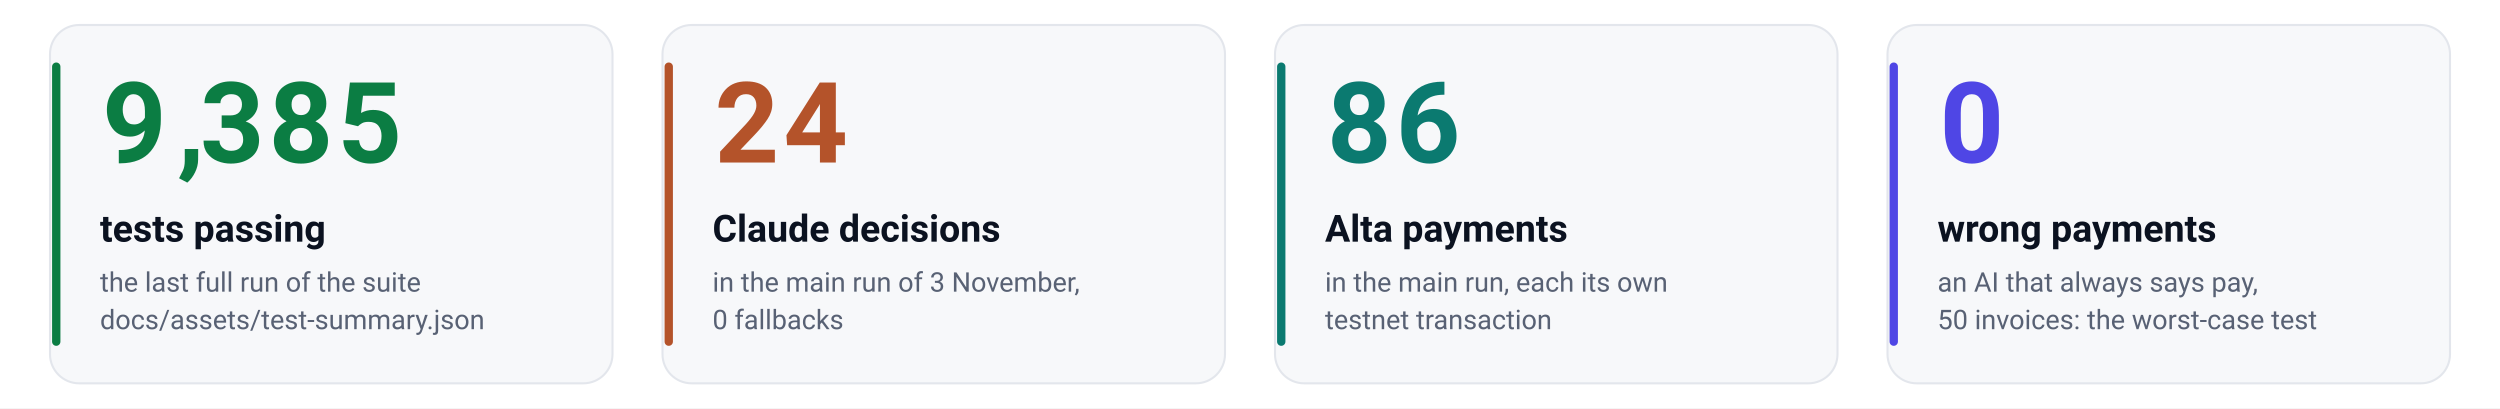
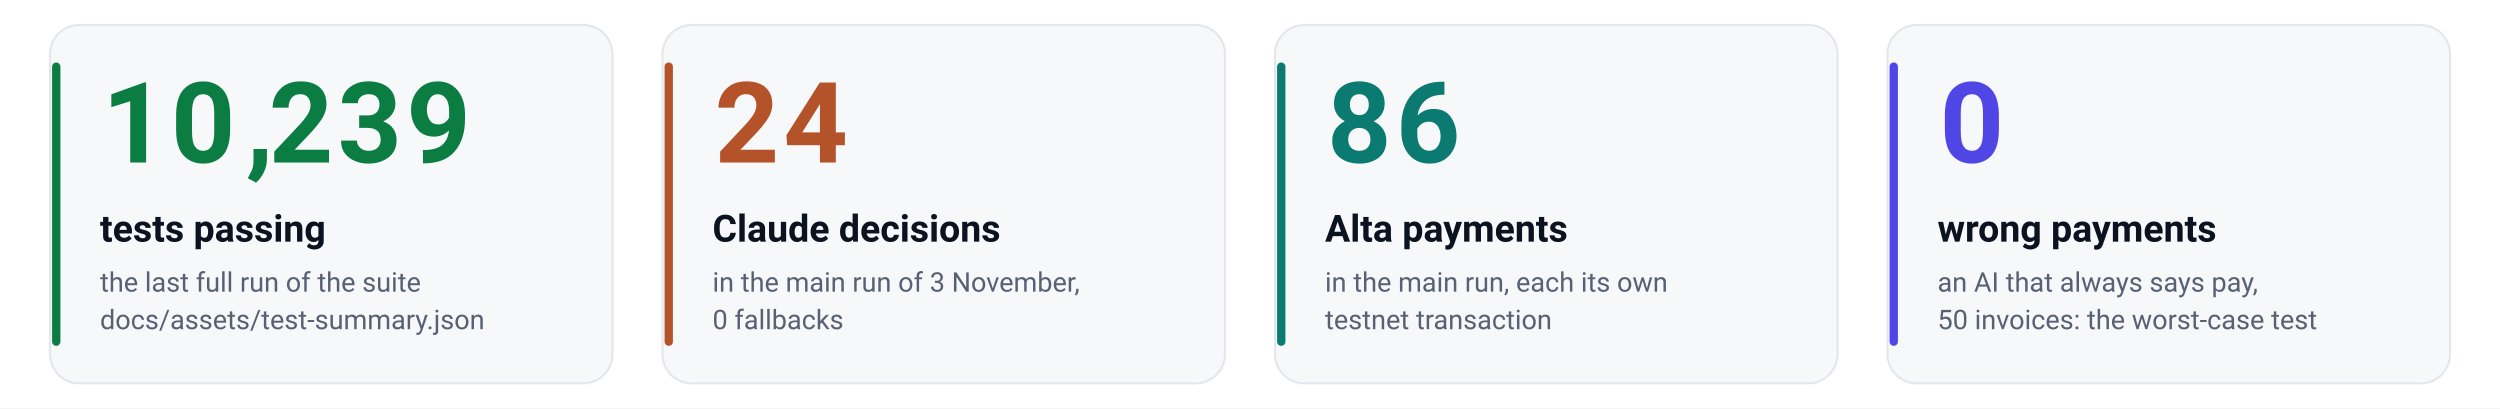
<svg xmlns="http://www.w3.org/2000/svg" viewBox="0 0 1200 196" width="1200" height="196" role="img" aria-labelledby="t d">
  <style>
text{font-family:ui-sans-serif,system-ui,-apple-system,'Segoe UI',Roboto,Helvetica,Arial,sans-serif;font-variant-numeric:tabular-nums}
.roll{animation:roll 1.8s cubic-bezier(.16,.84,.3,1) 1 backwards}
@keyframes roll{from{transform:translateY(0)}}
@media (prefers-reduced-motion:reduce){.roll{animation:none}}
</style>
  <rect width="1200" height="196" fill="#ffffff" />
  <rect x="24" y="12" width="270" height="172" rx="14" fill="#f7f8fa" stroke="#e3e6ec" />
  <rect x="25" y="30" width="4" height="136" rx="2" fill="#0b7d43" />
  <clipPath id="k0">
-     <rect x="44" y="30" width="154" height="62" />
+     <rect x="44" y="30" width="187" height="62" />
  </clipPath>
  <g clip-path="url(#k0)">
    <g transform="translate(0 30)">
-       <g class="roll" style="transform:translateY(-1178px);animation-delay:0s">
+       <g class="roll" style="transform:translateY(-682px);animation-delay:0s">
        <text x="64.5" y="48" text-anchor="middle" style="font-size:54px;font-weight:760;fill:#0b7d43">0</text>
        <text x="64.5" y="110" text-anchor="middle" style="font-size:54px;font-weight:760;fill:#0b7d43">1</text>
        <text x="64.5" y="172" text-anchor="middle" style="font-size:54px;font-weight:760;fill:#0b7d43">2</text>
        <text x="64.5" y="234" text-anchor="middle" style="font-size:54px;font-weight:760;fill:#0b7d43">3</text>
        <text x="64.5" y="296" text-anchor="middle" style="font-size:54px;font-weight:760;fill:#0b7d43">4</text>
        <text x="64.5" y="358" text-anchor="middle" style="font-size:54px;font-weight:760;fill:#0b7d43">5</text>
        <text x="64.5" y="420" text-anchor="middle" style="font-size:54px;font-weight:760;fill:#0b7d43">6</text>
        <text x="64.5" y="482" text-anchor="middle" style="font-size:54px;font-weight:760;fill:#0b7d43">7</text>
        <text x="64.5" y="544" text-anchor="middle" style="font-size:54px;font-weight:760;fill:#0b7d43">8</text>
        <text x="64.5" y="606" text-anchor="middle" style="font-size:54px;font-weight:760;fill:#0b7d43">9</text>
        <text x="64.5" y="668" text-anchor="middle" style="font-size:54px;font-weight:760;fill:#0b7d43">0</text>
        <text x="64.5" y="730" text-anchor="middle" style="font-size:54px;font-weight:760;fill:#0b7d43">1</text>
        <text x="64.5" y="792" text-anchor="middle" style="font-size:54px;font-weight:760;fill:#0b7d43">2</text>
        <text x="64.5" y="854" text-anchor="middle" style="font-size:54px;font-weight:760;fill:#0b7d43">3</text>
        <text x="64.5" y="916" text-anchor="middle" style="font-size:54px;font-weight:760;fill:#0b7d43">4</text>
        <text x="64.5" y="978" text-anchor="middle" style="font-size:54px;font-weight:760;fill:#0b7d43">5</text>
        <text x="64.5" y="1040" text-anchor="middle" style="font-size:54px;font-weight:760;fill:#0b7d43">6</text>
        <text x="64.5" y="1102" text-anchor="middle" style="font-size:54px;font-weight:760;fill:#0b7d43">7</text>
        <text x="64.5" y="1164" text-anchor="middle" style="font-size:54px;font-weight:760;fill:#0b7d43">8</text>
        <text x="64.5" y="1226" text-anchor="middle" style="font-size:54px;font-weight:760;fill:#0b7d43">9</text>
      </g>
    </g>
  </g>
-   <text x="85" y="78" style="font-size:54px;font-weight:760;fill:#0b7d43">,</text>
-   <g clip-path="url(#k0)">
-     <g transform="translate(0 30)">
-       <g class="roll" style="transform:translateY(-806px);animation-delay:0.15s">
-         <text x="111.5" y="48" text-anchor="middle" style="font-size:54px;font-weight:760;fill:#0b7d43">0</text>
-         <text x="111.5" y="110" text-anchor="middle" style="font-size:54px;font-weight:760;fill:#0b7d43">1</text>
-         <text x="111.5" y="172" text-anchor="middle" style="font-size:54px;font-weight:760;fill:#0b7d43">2</text>
-         <text x="111.5" y="234" text-anchor="middle" style="font-size:54px;font-weight:760;fill:#0b7d43">3</text>
-         <text x="111.5" y="296" text-anchor="middle" style="font-size:54px;font-weight:760;fill:#0b7d43">4</text>
-         <text x="111.5" y="358" text-anchor="middle" style="font-size:54px;font-weight:760;fill:#0b7d43">5</text>
-         <text x="111.5" y="420" text-anchor="middle" style="font-size:54px;font-weight:760;fill:#0b7d43">6</text>
-         <text x="111.5" y="482" text-anchor="middle" style="font-size:54px;font-weight:760;fill:#0b7d43">7</text>
-         <text x="111.5" y="544" text-anchor="middle" style="font-size:54px;font-weight:760;fill:#0b7d43">8</text>
-         <text x="111.5" y="606" text-anchor="middle" style="font-size:54px;font-weight:760;fill:#0b7d43">9</text>
-         <text x="111.5" y="668" text-anchor="middle" style="font-size:54px;font-weight:760;fill:#0b7d43">0</text>
-         <text x="111.5" y="730" text-anchor="middle" style="font-size:54px;font-weight:760;fill:#0b7d43">1</text>
-         <text x="111.5" y="792" text-anchor="middle" style="font-size:54px;font-weight:760;fill:#0b7d43">2</text>
-         <text x="111.5" y="854" text-anchor="middle" style="font-size:54px;font-weight:760;fill:#0b7d43">3</text>
-         <text x="111.5" y="916" text-anchor="middle" style="font-size:54px;font-weight:760;fill:#0b7d43">4</text>
-         <text x="111.5" y="978" text-anchor="middle" style="font-size:54px;font-weight:760;fill:#0b7d43">5</text>
-         <text x="111.5" y="1040" text-anchor="middle" style="font-size:54px;font-weight:760;fill:#0b7d43">6</text>
-         <text x="111.5" y="1102" text-anchor="middle" style="font-size:54px;font-weight:760;fill:#0b7d43">7</text>
-         <text x="111.5" y="1164" text-anchor="middle" style="font-size:54px;font-weight:760;fill:#0b7d43">8</text>
-         <text x="111.5" y="1226" text-anchor="middle" style="font-size:54px;font-weight:760;fill:#0b7d43">9</text>
-       </g>
-     </g>
-   </g>
-   <g clip-path="url(#k0)">
-     <g transform="translate(0 30)">
-       <g class="roll" style="transform:translateY(-1116px);animation-delay:0.3s">
+   <g clip-path="url(#k0)">
+     <g transform="translate(0 30)">
+       <g class="roll" style="transform:translateY(-620px);animation-delay:0.15s">
+         <text x="97.5" y="48" text-anchor="middle" style="font-size:54px;font-weight:760;fill:#0b7d43">0</text>
+         <text x="97.5" y="110" text-anchor="middle" style="font-size:54px;font-weight:760;fill:#0b7d43">1</text>
+         <text x="97.5" y="172" text-anchor="middle" style="font-size:54px;font-weight:760;fill:#0b7d43">2</text>
+         <text x="97.5" y="234" text-anchor="middle" style="font-size:54px;font-weight:760;fill:#0b7d43">3</text>
+         <text x="97.5" y="296" text-anchor="middle" style="font-size:54px;font-weight:760;fill:#0b7d43">4</text>
+         <text x="97.5" y="358" text-anchor="middle" style="font-size:54px;font-weight:760;fill:#0b7d43">5</text>
+         <text x="97.5" y="420" text-anchor="middle" style="font-size:54px;font-weight:760;fill:#0b7d43">6</text>
+         <text x="97.5" y="482" text-anchor="middle" style="font-size:54px;font-weight:760;fill:#0b7d43">7</text>
+         <text x="97.5" y="544" text-anchor="middle" style="font-size:54px;font-weight:760;fill:#0b7d43">8</text>
+         <text x="97.5" y="606" text-anchor="middle" style="font-size:54px;font-weight:760;fill:#0b7d43">9</text>
+         <text x="97.5" y="668" text-anchor="middle" style="font-size:54px;font-weight:760;fill:#0b7d43">0</text>
+         <text x="97.5" y="730" text-anchor="middle" style="font-size:54px;font-weight:760;fill:#0b7d43">1</text>
+         <text x="97.5" y="792" text-anchor="middle" style="font-size:54px;font-weight:760;fill:#0b7d43">2</text>
+         <text x="97.5" y="854" text-anchor="middle" style="font-size:54px;font-weight:760;fill:#0b7d43">3</text>
+         <text x="97.5" y="916" text-anchor="middle" style="font-size:54px;font-weight:760;fill:#0b7d43">4</text>
+         <text x="97.5" y="978" text-anchor="middle" style="font-size:54px;font-weight:760;fill:#0b7d43">5</text>
+         <text x="97.5" y="1040" text-anchor="middle" style="font-size:54px;font-weight:760;fill:#0b7d43">6</text>
+         <text x="97.5" y="1102" text-anchor="middle" style="font-size:54px;font-weight:760;fill:#0b7d43">7</text>
+         <text x="97.5" y="1164" text-anchor="middle" style="font-size:54px;font-weight:760;fill:#0b7d43">8</text>
+         <text x="97.5" y="1226" text-anchor="middle" style="font-size:54px;font-weight:760;fill:#0b7d43">9</text>
+       </g>
+     </g>
+   </g>
+   <text x="118" y="78" style="font-size:54px;font-weight:760;fill:#0b7d43">,</text>
+   <g clip-path="url(#k0)">
+     <g transform="translate(0 30)">
+       <g class="roll" style="transform:translateY(-744px);animation-delay:0.3s">
        <text x="144.5" y="48" text-anchor="middle" style="font-size:54px;font-weight:760;fill:#0b7d43">0</text>
        <text x="144.5" y="110" text-anchor="middle" style="font-size:54px;font-weight:760;fill:#0b7d43">1</text>
        <text x="144.5" y="172" text-anchor="middle" style="font-size:54px;font-weight:760;fill:#0b7d43">2</text>
        <text x="144.5" y="234" text-anchor="middle" style="font-size:54px;font-weight:760;fill:#0b7d43">3</text>
        <text x="144.5" y="296" text-anchor="middle" style="font-size:54px;font-weight:760;fill:#0b7d43">4</text>
        <text x="144.5" y="358" text-anchor="middle" style="font-size:54px;font-weight:760;fill:#0b7d43">5</text>
        <text x="144.5" y="420" text-anchor="middle" style="font-size:54px;font-weight:760;fill:#0b7d43">6</text>
        <text x="144.5" y="482" text-anchor="middle" style="font-size:54px;font-weight:760;fill:#0b7d43">7</text>
        <text x="144.5" y="544" text-anchor="middle" style="font-size:54px;font-weight:760;fill:#0b7d43">8</text>
        <text x="144.5" y="606" text-anchor="middle" style="font-size:54px;font-weight:760;fill:#0b7d43">9</text>
        <text x="144.5" y="668" text-anchor="middle" style="font-size:54px;font-weight:760;fill:#0b7d43">0</text>
        <text x="144.5" y="730" text-anchor="middle" style="font-size:54px;font-weight:760;fill:#0b7d43">1</text>
        <text x="144.5" y="792" text-anchor="middle" style="font-size:54px;font-weight:760;fill:#0b7d43">2</text>
        <text x="144.5" y="854" text-anchor="middle" style="font-size:54px;font-weight:760;fill:#0b7d43">3</text>
        <text x="144.5" y="916" text-anchor="middle" style="font-size:54px;font-weight:760;fill:#0b7d43">4</text>
        <text x="144.5" y="978" text-anchor="middle" style="font-size:54px;font-weight:760;fill:#0b7d43">5</text>
        <text x="144.5" y="1040" text-anchor="middle" style="font-size:54px;font-weight:760;fill:#0b7d43">6</text>
        <text x="144.5" y="1102" text-anchor="middle" style="font-size:54px;font-weight:760;fill:#0b7d43">7</text>
        <text x="144.5" y="1164" text-anchor="middle" style="font-size:54px;font-weight:760;fill:#0b7d43">8</text>
        <text x="144.5" y="1226" text-anchor="middle" style="font-size:54px;font-weight:760;fill:#0b7d43">9</text>
      </g>
    </g>
  </g>
  <g clip-path="url(#k0)">
    <g transform="translate(0 30)">
-       <g class="roll" style="transform:translateY(-930px);animation-delay:0.45s">
+       <g class="roll" style="transform:translateY(-806px);animation-delay:0.45s">
        <text x="177.5" y="48" text-anchor="middle" style="font-size:54px;font-weight:760;fill:#0b7d43">0</text>
        <text x="177.5" y="110" text-anchor="middle" style="font-size:54px;font-weight:760;fill:#0b7d43">1</text>
        <text x="177.5" y="172" text-anchor="middle" style="font-size:54px;font-weight:760;fill:#0b7d43">2</text>
        <text x="177.5" y="234" text-anchor="middle" style="font-size:54px;font-weight:760;fill:#0b7d43">3</text>
        <text x="177.5" y="296" text-anchor="middle" style="font-size:54px;font-weight:760;fill:#0b7d43">4</text>
        <text x="177.5" y="358" text-anchor="middle" style="font-size:54px;font-weight:760;fill:#0b7d43">5</text>
        <text x="177.5" y="420" text-anchor="middle" style="font-size:54px;font-weight:760;fill:#0b7d43">6</text>
        <text x="177.5" y="482" text-anchor="middle" style="font-size:54px;font-weight:760;fill:#0b7d43">7</text>
        <text x="177.5" y="544" text-anchor="middle" style="font-size:54px;font-weight:760;fill:#0b7d43">8</text>
        <text x="177.5" y="606" text-anchor="middle" style="font-size:54px;font-weight:760;fill:#0b7d43">9</text>
        <text x="177.5" y="668" text-anchor="middle" style="font-size:54px;font-weight:760;fill:#0b7d43">0</text>
        <text x="177.5" y="730" text-anchor="middle" style="font-size:54px;font-weight:760;fill:#0b7d43">1</text>
        <text x="177.5" y="792" text-anchor="middle" style="font-size:54px;font-weight:760;fill:#0b7d43">2</text>
        <text x="177.5" y="854" text-anchor="middle" style="font-size:54px;font-weight:760;fill:#0b7d43">3</text>
        <text x="177.5" y="916" text-anchor="middle" style="font-size:54px;font-weight:760;fill:#0b7d43">4</text>
        <text x="177.5" y="978" text-anchor="middle" style="font-size:54px;font-weight:760;fill:#0b7d43">5</text>
        <text x="177.5" y="1040" text-anchor="middle" style="font-size:54px;font-weight:760;fill:#0b7d43">6</text>
        <text x="177.5" y="1102" text-anchor="middle" style="font-size:54px;font-weight:760;fill:#0b7d43">7</text>
        <text x="177.5" y="1164" text-anchor="middle" style="font-size:54px;font-weight:760;fill:#0b7d43">8</text>
        <text x="177.5" y="1226" text-anchor="middle" style="font-size:54px;font-weight:760;fill:#0b7d43">9</text>
+       </g>
+     </g>
+   </g>
+   <g clip-path="url(#k0)">
+     <g transform="translate(0 30)">
+       <g class="roll" style="transform:translateY(-1178px);animation-delay:0.6s">
+         <text x="210.5" y="48" text-anchor="middle" style="font-size:54px;font-weight:760;fill:#0b7d43">0</text>
+         <text x="210.5" y="110" text-anchor="middle" style="font-size:54px;font-weight:760;fill:#0b7d43">1</text>
+         <text x="210.5" y="172" text-anchor="middle" style="font-size:54px;font-weight:760;fill:#0b7d43">2</text>
+         <text x="210.5" y="234" text-anchor="middle" style="font-size:54px;font-weight:760;fill:#0b7d43">3</text>
+         <text x="210.5" y="296" text-anchor="middle" style="font-size:54px;font-weight:760;fill:#0b7d43">4</text>
+         <text x="210.5" y="358" text-anchor="middle" style="font-size:54px;font-weight:760;fill:#0b7d43">5</text>
+         <text x="210.5" y="420" text-anchor="middle" style="font-size:54px;font-weight:760;fill:#0b7d43">6</text>
+         <text x="210.5" y="482" text-anchor="middle" style="font-size:54px;font-weight:760;fill:#0b7d43">7</text>
+         <text x="210.5" y="544" text-anchor="middle" style="font-size:54px;font-weight:760;fill:#0b7d43">8</text>
+         <text x="210.5" y="606" text-anchor="middle" style="font-size:54px;font-weight:760;fill:#0b7d43">9</text>
+         <text x="210.5" y="668" text-anchor="middle" style="font-size:54px;font-weight:760;fill:#0b7d43">0</text>
+         <text x="210.5" y="730" text-anchor="middle" style="font-size:54px;font-weight:760;fill:#0b7d43">1</text>
+         <text x="210.5" y="792" text-anchor="middle" style="font-size:54px;font-weight:760;fill:#0b7d43">2</text>
+         <text x="210.5" y="854" text-anchor="middle" style="font-size:54px;font-weight:760;fill:#0b7d43">3</text>
+         <text x="210.5" y="916" text-anchor="middle" style="font-size:54px;font-weight:760;fill:#0b7d43">4</text>
+         <text x="210.5" y="978" text-anchor="middle" style="font-size:54px;font-weight:760;fill:#0b7d43">5</text>
+         <text x="210.5" y="1040" text-anchor="middle" style="font-size:54px;font-weight:760;fill:#0b7d43">6</text>
+         <text x="210.5" y="1102" text-anchor="middle" style="font-size:54px;font-weight:760;fill:#0b7d43">7</text>
+         <text x="210.5" y="1164" text-anchor="middle" style="font-size:54px;font-weight:760;fill:#0b7d43">8</text>
+         <text x="210.5" y="1226" text-anchor="middle" style="font-size:54px;font-weight:760;fill:#0b7d43">9</text>
      </g>
    </g>
  </g>
  <text x="48" y="116" style="font-size:18px;font-weight:700;fill:#0b1220">tests passing</text>
  <text x="48" y="140" style="font-size:13px;fill:#586174">the last full run of the suite</text>
  <text x="48" y="158" style="font-size:13px;fill:#586174">docs/assets/test-summary.json</text>
  <rect x="318" y="12" width="270" height="172" rx="14" fill="#f7f8fa" stroke="#e3e6ec" />
  <rect x="319" y="30" width="4" height="136" rx="2" fill="#b4532a" />
  <clipPath id="k1">
    <rect x="338" y="30" width="74" height="62" />
  </clipPath>
  <g clip-path="url(#k1)">
    <g transform="translate(0 30)">
      <g class="roll" style="transform:translateY(-744px);animation-delay:0s">
        <text x="358.5" y="48" text-anchor="middle" style="font-size:54px;font-weight:760;fill:#b4532a">0</text>
        <text x="358.5" y="110" text-anchor="middle" style="font-size:54px;font-weight:760;fill:#b4532a">1</text>
        <text x="358.5" y="172" text-anchor="middle" style="font-size:54px;font-weight:760;fill:#b4532a">2</text>
        <text x="358.5" y="234" text-anchor="middle" style="font-size:54px;font-weight:760;fill:#b4532a">3</text>
        <text x="358.5" y="296" text-anchor="middle" style="font-size:54px;font-weight:760;fill:#b4532a">4</text>
        <text x="358.5" y="358" text-anchor="middle" style="font-size:54px;font-weight:760;fill:#b4532a">5</text>
        <text x="358.5" y="420" text-anchor="middle" style="font-size:54px;font-weight:760;fill:#b4532a">6</text>
        <text x="358.5" y="482" text-anchor="middle" style="font-size:54px;font-weight:760;fill:#b4532a">7</text>
        <text x="358.5" y="544" text-anchor="middle" style="font-size:54px;font-weight:760;fill:#b4532a">8</text>
        <text x="358.5" y="606" text-anchor="middle" style="font-size:54px;font-weight:760;fill:#b4532a">9</text>
        <text x="358.5" y="668" text-anchor="middle" style="font-size:54px;font-weight:760;fill:#b4532a">0</text>
        <text x="358.5" y="730" text-anchor="middle" style="font-size:54px;font-weight:760;fill:#b4532a">1</text>
        <text x="358.5" y="792" text-anchor="middle" style="font-size:54px;font-weight:760;fill:#b4532a">2</text>
        <text x="358.5" y="854" text-anchor="middle" style="font-size:54px;font-weight:760;fill:#b4532a">3</text>
        <text x="358.5" y="916" text-anchor="middle" style="font-size:54px;font-weight:760;fill:#b4532a">4</text>
        <text x="358.5" y="978" text-anchor="middle" style="font-size:54px;font-weight:760;fill:#b4532a">5</text>
        <text x="358.5" y="1040" text-anchor="middle" style="font-size:54px;font-weight:760;fill:#b4532a">6</text>
        <text x="358.5" y="1102" text-anchor="middle" style="font-size:54px;font-weight:760;fill:#b4532a">7</text>
        <text x="358.5" y="1164" text-anchor="middle" style="font-size:54px;font-weight:760;fill:#b4532a">8</text>
        <text x="358.5" y="1226" text-anchor="middle" style="font-size:54px;font-weight:760;fill:#b4532a">9</text>
      </g>
    </g>
  </g>
  <g clip-path="url(#k1)">
    <g transform="translate(0 30)">
      <g class="roll" style="transform:translateY(-868px);animation-delay:0.15s">
        <text x="391.5" y="48" text-anchor="middle" style="font-size:54px;font-weight:760;fill:#b4532a">0</text>
        <text x="391.5" y="110" text-anchor="middle" style="font-size:54px;font-weight:760;fill:#b4532a">1</text>
        <text x="391.5" y="172" text-anchor="middle" style="font-size:54px;font-weight:760;fill:#b4532a">2</text>
        <text x="391.5" y="234" text-anchor="middle" style="font-size:54px;font-weight:760;fill:#b4532a">3</text>
        <text x="391.5" y="296" text-anchor="middle" style="font-size:54px;font-weight:760;fill:#b4532a">4</text>
        <text x="391.5" y="358" text-anchor="middle" style="font-size:54px;font-weight:760;fill:#b4532a">5</text>
        <text x="391.5" y="420" text-anchor="middle" style="font-size:54px;font-weight:760;fill:#b4532a">6</text>
        <text x="391.5" y="482" text-anchor="middle" style="font-size:54px;font-weight:760;fill:#b4532a">7</text>
        <text x="391.5" y="544" text-anchor="middle" style="font-size:54px;font-weight:760;fill:#b4532a">8</text>
        <text x="391.5" y="606" text-anchor="middle" style="font-size:54px;font-weight:760;fill:#b4532a">9</text>
        <text x="391.5" y="668" text-anchor="middle" style="font-size:54px;font-weight:760;fill:#b4532a">0</text>
        <text x="391.5" y="730" text-anchor="middle" style="font-size:54px;font-weight:760;fill:#b4532a">1</text>
        <text x="391.5" y="792" text-anchor="middle" style="font-size:54px;font-weight:760;fill:#b4532a">2</text>
        <text x="391.5" y="854" text-anchor="middle" style="font-size:54px;font-weight:760;fill:#b4532a">3</text>
        <text x="391.5" y="916" text-anchor="middle" style="font-size:54px;font-weight:760;fill:#b4532a">4</text>
        <text x="391.5" y="978" text-anchor="middle" style="font-size:54px;font-weight:760;fill:#b4532a">5</text>
        <text x="391.5" y="1040" text-anchor="middle" style="font-size:54px;font-weight:760;fill:#b4532a">6</text>
        <text x="391.5" y="1102" text-anchor="middle" style="font-size:54px;font-weight:760;fill:#b4532a">7</text>
        <text x="391.5" y="1164" text-anchor="middle" style="font-size:54px;font-weight:760;fill:#b4532a">8</text>
        <text x="391.5" y="1226" text-anchor="middle" style="font-size:54px;font-weight:760;fill:#b4532a">9</text>
      </g>
    </g>
  </g>
  <text x="342" y="116" style="font-size:18px;font-weight:700;fill:#0b1220">Claude decisions</text>
  <text x="342" y="140" style="font-size:13px;fill:#586174">in the main run of 3 November,</text>
  <text x="342" y="158" style="font-size:13px;fill:#586174">0 fallbacks</text>
  <rect x="612" y="12" width="270" height="172" rx="14" fill="#f7f8fa" stroke="#e3e6ec" />
  <rect x="613" y="30" width="4" height="136" rx="2" fill="#0b7a70" />
  <clipPath id="k2">
    <rect x="632" y="30" width="74" height="62" />
  </clipPath>
  <g clip-path="url(#k2)">
    <g transform="translate(0 30)">
      <g class="roll" style="transform:translateY(-1116px);animation-delay:0s">
        <text x="652.5" y="48" text-anchor="middle" style="font-size:54px;font-weight:760;fill:#0b7a70">0</text>
        <text x="652.5" y="110" text-anchor="middle" style="font-size:54px;font-weight:760;fill:#0b7a70">1</text>
        <text x="652.5" y="172" text-anchor="middle" style="font-size:54px;font-weight:760;fill:#0b7a70">2</text>
        <text x="652.5" y="234" text-anchor="middle" style="font-size:54px;font-weight:760;fill:#0b7a70">3</text>
        <text x="652.5" y="296" text-anchor="middle" style="font-size:54px;font-weight:760;fill:#0b7a70">4</text>
        <text x="652.5" y="358" text-anchor="middle" style="font-size:54px;font-weight:760;fill:#0b7a70">5</text>
        <text x="652.5" y="420" text-anchor="middle" style="font-size:54px;font-weight:760;fill:#0b7a70">6</text>
        <text x="652.5" y="482" text-anchor="middle" style="font-size:54px;font-weight:760;fill:#0b7a70">7</text>
        <text x="652.5" y="544" text-anchor="middle" style="font-size:54px;font-weight:760;fill:#0b7a70">8</text>
        <text x="652.5" y="606" text-anchor="middle" style="font-size:54px;font-weight:760;fill:#0b7a70">9</text>
        <text x="652.5" y="668" text-anchor="middle" style="font-size:54px;font-weight:760;fill:#0b7a70">0</text>
        <text x="652.5" y="730" text-anchor="middle" style="font-size:54px;font-weight:760;fill:#0b7a70">1</text>
        <text x="652.5" y="792" text-anchor="middle" style="font-size:54px;font-weight:760;fill:#0b7a70">2</text>
        <text x="652.5" y="854" text-anchor="middle" style="font-size:54px;font-weight:760;fill:#0b7a70">3</text>
        <text x="652.5" y="916" text-anchor="middle" style="font-size:54px;font-weight:760;fill:#0b7a70">4</text>
        <text x="652.5" y="978" text-anchor="middle" style="font-size:54px;font-weight:760;fill:#0b7a70">5</text>
        <text x="652.5" y="1040" text-anchor="middle" style="font-size:54px;font-weight:760;fill:#0b7a70">6</text>
        <text x="652.5" y="1102" text-anchor="middle" style="font-size:54px;font-weight:760;fill:#0b7a70">7</text>
        <text x="652.5" y="1164" text-anchor="middle" style="font-size:54px;font-weight:760;fill:#0b7a70">8</text>
        <text x="652.5" y="1226" text-anchor="middle" style="font-size:54px;font-weight:760;fill:#0b7a70">9</text>
      </g>
    </g>
  </g>
  <g clip-path="url(#k2)">
    <g transform="translate(0 30)">
      <g class="roll" style="transform:translateY(-992px);animation-delay:0.15s">
        <text x="685.5" y="48" text-anchor="middle" style="font-size:54px;font-weight:760;fill:#0b7a70">0</text>
        <text x="685.5" y="110" text-anchor="middle" style="font-size:54px;font-weight:760;fill:#0b7a70">1</text>
        <text x="685.5" y="172" text-anchor="middle" style="font-size:54px;font-weight:760;fill:#0b7a70">2</text>
        <text x="685.5" y="234" text-anchor="middle" style="font-size:54px;font-weight:760;fill:#0b7a70">3</text>
        <text x="685.5" y="296" text-anchor="middle" style="font-size:54px;font-weight:760;fill:#0b7a70">4</text>
        <text x="685.5" y="358" text-anchor="middle" style="font-size:54px;font-weight:760;fill:#0b7a70">5</text>
        <text x="685.5" y="420" text-anchor="middle" style="font-size:54px;font-weight:760;fill:#0b7a70">6</text>
        <text x="685.5" y="482" text-anchor="middle" style="font-size:54px;font-weight:760;fill:#0b7a70">7</text>
        <text x="685.5" y="544" text-anchor="middle" style="font-size:54px;font-weight:760;fill:#0b7a70">8</text>
        <text x="685.5" y="606" text-anchor="middle" style="font-size:54px;font-weight:760;fill:#0b7a70">9</text>
        <text x="685.5" y="668" text-anchor="middle" style="font-size:54px;font-weight:760;fill:#0b7a70">0</text>
        <text x="685.5" y="730" text-anchor="middle" style="font-size:54px;font-weight:760;fill:#0b7a70">1</text>
        <text x="685.5" y="792" text-anchor="middle" style="font-size:54px;font-weight:760;fill:#0b7a70">2</text>
        <text x="685.5" y="854" text-anchor="middle" style="font-size:54px;font-weight:760;fill:#0b7a70">3</text>
        <text x="685.5" y="916" text-anchor="middle" style="font-size:54px;font-weight:760;fill:#0b7a70">4</text>
        <text x="685.5" y="978" text-anchor="middle" style="font-size:54px;font-weight:760;fill:#0b7a70">5</text>
        <text x="685.5" y="1040" text-anchor="middle" style="font-size:54px;font-weight:760;fill:#0b7a70">6</text>
        <text x="685.5" y="1102" text-anchor="middle" style="font-size:54px;font-weight:760;fill:#0b7a70">7</text>
        <text x="685.5" y="1164" text-anchor="middle" style="font-size:54px;font-weight:760;fill:#0b7a70">8</text>
        <text x="685.5" y="1226" text-anchor="middle" style="font-size:54px;font-weight:760;fill:#0b7a70">9</text>
      </g>
    </g>
  </g>
  <text x="636" y="116" style="font-size:18px;font-weight:700;fill:#0b1220">Alta payments</text>
  <text x="636" y="140" style="font-size:13px;fill:#586174">in the main run, each its own</text>
  <text x="636" y="158" style="font-size:13px;fill:#586174">testnet transaction</text>
  <rect x="906" y="12" width="270" height="172" rx="14" fill="#f7f8fa" stroke="#e3e6ec" />
  <rect x="907" y="30" width="4" height="136" rx="2" fill="#4f46e5" />
  <clipPath id="k3">
    <rect x="926" y="30" width="41" height="62" />
  </clipPath>
  <g clip-path="url(#k3)">
    <g transform="translate(0 30)">
      <g class="roll" style="transform:translateY(-620px);animation-delay:0s">
        <text x="946.5" y="48" text-anchor="middle" style="font-size:54px;font-weight:760;fill:#4f46e5">0</text>
        <text x="946.5" y="110" text-anchor="middle" style="font-size:54px;font-weight:760;fill:#4f46e5">1</text>
        <text x="946.5" y="172" text-anchor="middle" style="font-size:54px;font-weight:760;fill:#4f46e5">2</text>
        <text x="946.5" y="234" text-anchor="middle" style="font-size:54px;font-weight:760;fill:#4f46e5">3</text>
        <text x="946.5" y="296" text-anchor="middle" style="font-size:54px;font-weight:760;fill:#4f46e5">4</text>
        <text x="946.5" y="358" text-anchor="middle" style="font-size:54px;font-weight:760;fill:#4f46e5">5</text>
        <text x="946.5" y="420" text-anchor="middle" style="font-size:54px;font-weight:760;fill:#4f46e5">6</text>
        <text x="946.5" y="482" text-anchor="middle" style="font-size:54px;font-weight:760;fill:#4f46e5">7</text>
        <text x="946.5" y="544" text-anchor="middle" style="font-size:54px;font-weight:760;fill:#4f46e5">8</text>
        <text x="946.5" y="606" text-anchor="middle" style="font-size:54px;font-weight:760;fill:#4f46e5">9</text>
        <text x="946.5" y="668" text-anchor="middle" style="font-size:54px;font-weight:760;fill:#4f46e5">0</text>
        <text x="946.5" y="730" text-anchor="middle" style="font-size:54px;font-weight:760;fill:#4f46e5">1</text>
        <text x="946.5" y="792" text-anchor="middle" style="font-size:54px;font-weight:760;fill:#4f46e5">2</text>
        <text x="946.5" y="854" text-anchor="middle" style="font-size:54px;font-weight:760;fill:#4f46e5">3</text>
        <text x="946.5" y="916" text-anchor="middle" style="font-size:54px;font-weight:760;fill:#4f46e5">4</text>
        <text x="946.5" y="978" text-anchor="middle" style="font-size:54px;font-weight:760;fill:#4f46e5">5</text>
        <text x="946.5" y="1040" text-anchor="middle" style="font-size:54px;font-weight:760;fill:#4f46e5">6</text>
        <text x="946.5" y="1102" text-anchor="middle" style="font-size:54px;font-weight:760;fill:#4f46e5">7</text>
        <text x="946.5" y="1164" text-anchor="middle" style="font-size:54px;font-weight:760;fill:#4f46e5">8</text>
        <text x="946.5" y="1226" text-anchor="middle" style="font-size:54px;font-weight:760;fill:#4f46e5">9</text>
      </g>
    </g>
  </g>
  <text x="930" y="116" style="font-size:18px;font-weight:700;fill:#0b1220">wrong payments</text>
  <text x="930" y="140" style="font-size:13px;fill:#586174">an AI that always says pay,</text>
  <text x="930" y="158" style="font-size:13px;fill:#586174">50 invoices: the worst-case test</text>
</svg>
